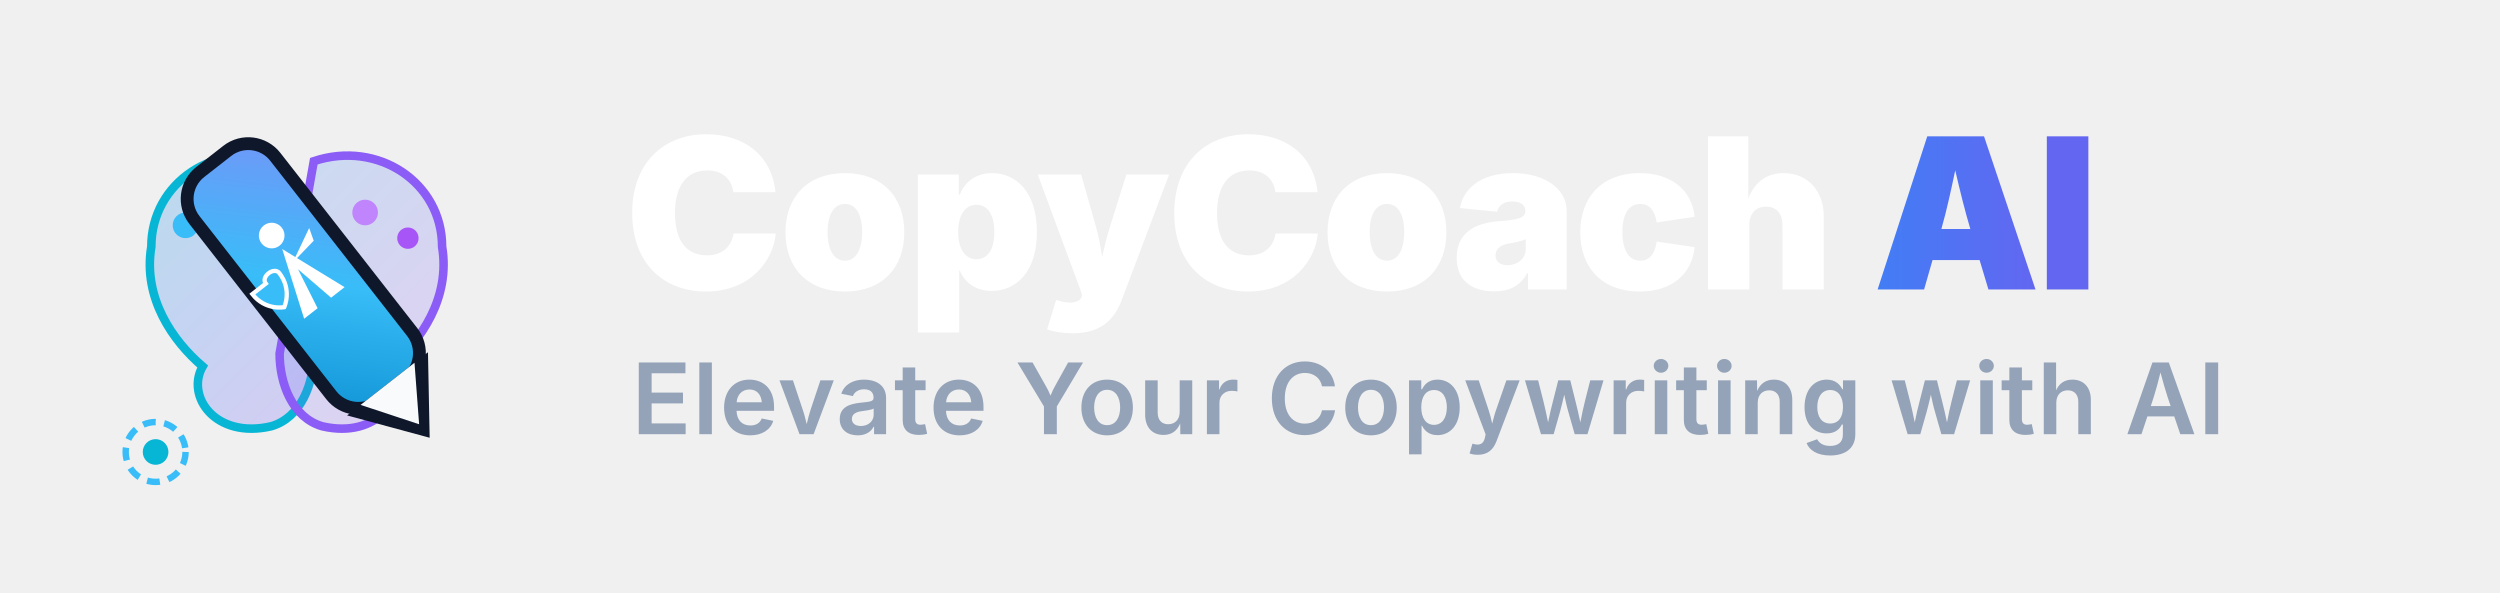
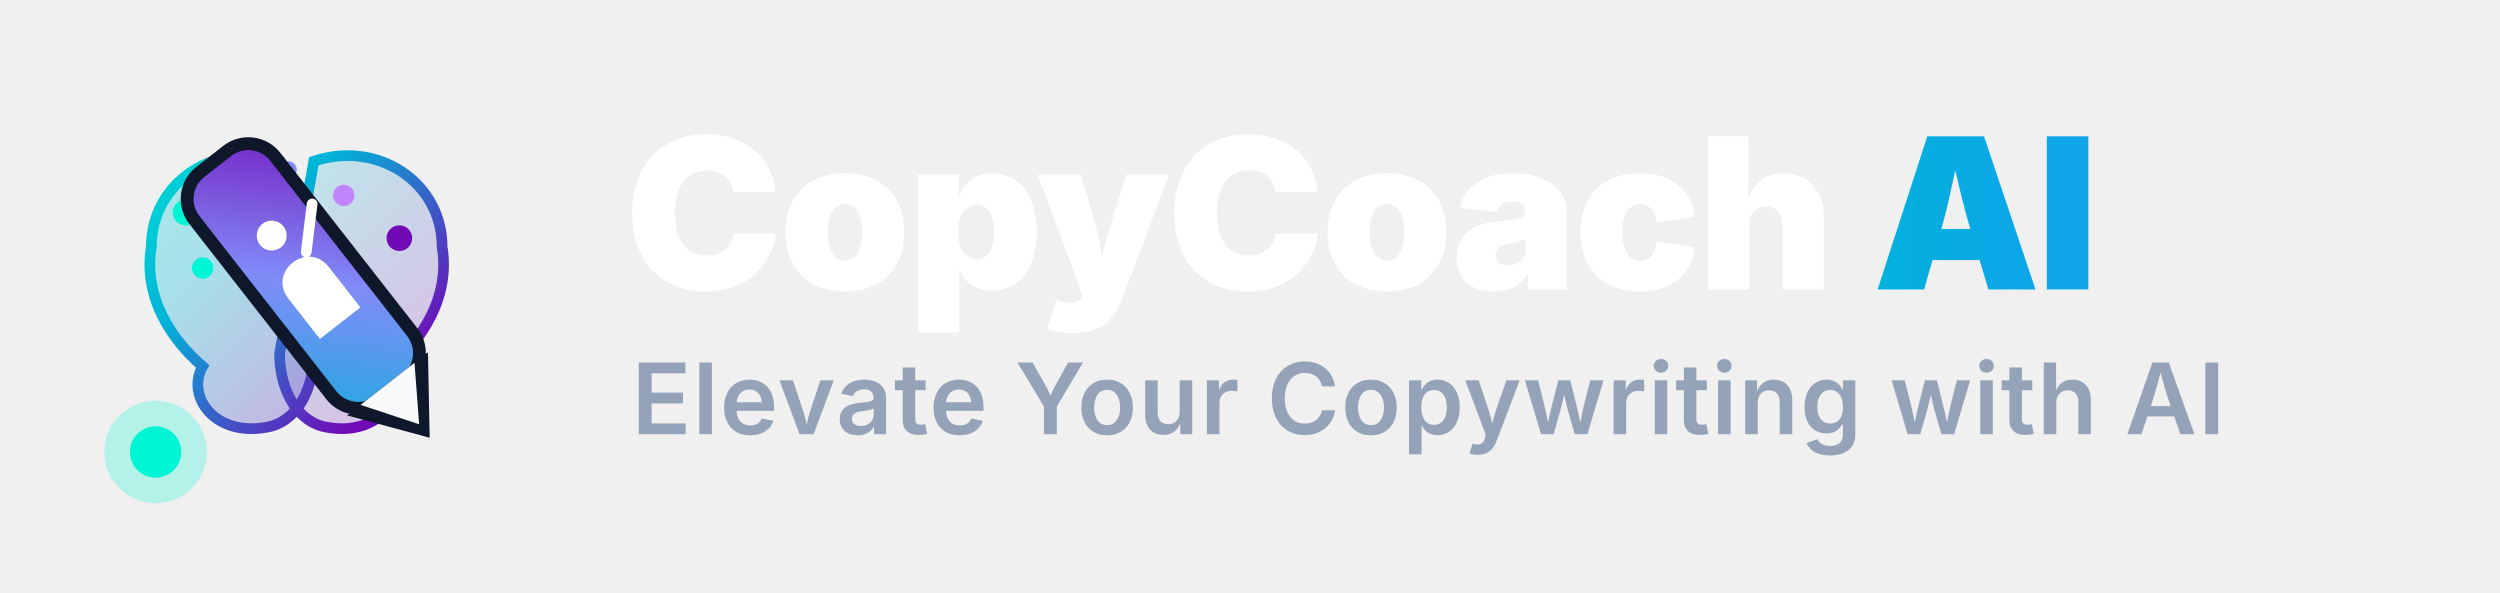
<svg xmlns="http://www.w3.org/2000/svg" viewBox="0 0 380 90" fill="none">
  <defs>
    <linearGradient id="brainGradDark" x1="10" y1="10" x2="80" y2="80" gradientUnits="userSpaceOnUse">
-       <stop offset="0%" stop-color="#06B6D4" />
-       <stop offset="50%" stop-color="#3B82F6" />
-       <stop offset="100%" stop-color="#8B5CF6" />
+       <stop offset="0%" stop-color="#00f5d4" />
+       <stop offset="50%" stop-color="#00b4d8" />
+       <stop offset="100%" stop-color="#7209b7" />
    </linearGradient>
    <linearGradient id="pencilGradDark" x1="10" y1="70" x2="70" y2="10" gradientUnits="userSpaceOnUse">
-       <stop offset="0%" stop-color="#0284C7" />
-       <stop offset="50%" stop-color="#38BDF8" />
-       <stop offset="100%" stop-color="#818CF8" />
+       <stop offset="0%" stop-color="#00b4d8" />
+       <stop offset="50%" stop-color="#818CF8" />
+       <stop offset="100%" stop-color="#7209b7" />
    </linearGradient>
    <linearGradient id="textGradAiDark" x1="250" y1="0" x2="310" y2="0" gradientUnits="userSpaceOnUse">
-       <stop offset="0%" stop-color="#38BDF8" />
-       <stop offset="50%" stop-color="#3B82F6" />
-       <stop offset="100%" stop-color="#6366F1" />
+       <stop offset="0%" stop-color="#00f5d4" />
+       <stop offset="50%" stop-color="#00b4d8" />
+       <stop offset="100%" stop-color="#0ea5e9" />
    </linearGradient>
  </defs>
  <g transform="translate(10, 5) scale(0.65)">
-     <path d="M 50 30 C 35 25 20 35 20 50 C 18 62 25 72 32 78 C 28 85 35 95 48 92 C 55 90 58 82 58 75 Z" fill="url(#brainGradDark)" fill-opacity="0.25" stroke="#06B6D4" stroke-width="2" />
-     <path d="M 58 30 C 73 25 88 35 88 50 C 90 62 83 72 76 78 C 80 85 73 95 60 92 C 53 90 50 82 50 75 Z" fill="url(#brainGradDark)" fill-opacity="0.2" stroke="#8B5CF6" stroke-width="2" />
-     <circle cx="28" cy="45" r="3" fill="#38BDF8" />
-     <circle cx="38" cy="40" r="2.5" fill="#06B6D4" />
-     <circle cx="48" cy="48" r="3" fill="#60A5FA" />
-     <circle cx="70" cy="42" r="3" fill="#C084FC" />
-     <circle cx="80" cy="48" r="2.5" fill="#A855F7" />
+     <path d="M 50 30 C 35 25 20 35 20 50 C 18 62 25 72 32 78 C 28 85 35 95 48 92 C 55 90 58 82 58 75 Z" fill="url(#brainGradDark)" fill-opacity="0.3" stroke="url(#brainGradDark)" stroke-width="2.5" />
+     <path d="M 58 30 C 73 25 88 35 88 50 C 90 62 83 72 76 78 C 80 85 73 95 60 92 C 53 90 50 82 50 75 Z" fill="url(#brainGradDark)" fill-opacity="0.2" stroke="url(#brainGradDark)" stroke-width="2.5" />
+     <circle cx="28" cy="42" r="3" fill="#00f5d4" />
+     <circle cx="40" cy="36" r="2.5" fill="#00b4d8" />
+     <circle cx="52" cy="32" r="2" fill="#818CF8" />
+     <circle cx="65" cy="38" r="2.5" fill="#C084FC" />
+     <circle cx="78" cy="48" r="3" fill="#7209b7" />
+     <circle cx="32" cy="55" r="2.5" fill="#00f5d4" />
+     <circle cx="48" cy="50" r="2.5" fill="#00b4d8" />
+     <circle cx="62" cy="55" r="2" fill="#818CF8" />
    <g transform="rotate(-38 58 60)">
      <rect x="46" y="22" width="24" height="68" rx="8" fill="url(#pencilGradDark)" stroke="#0F172A" stroke-width="3" />
-       <circle cx="58" cy="44" r="3" fill="#FFFFFF" />
-       <path d="M 58 48 L 52 64 L 56 64 L 58 54 L 60 64 L 64 64 Z" fill="#FFFFFF" />
-       <path d="M 50 52 C 50 50 54 50 54 52 C 54 57 50 59 50 59 C 50 59 46 57 46 52 Z" fill="#38BDF8" stroke="#FFFFFF" stroke-width="1" />
-       <path d="M 58 52 L 66 48 L 65 51 Z" fill="#FFFFFF" />
+       <circle cx="58" cy="44" r="3.5" fill="#FFFFFF" />
+       <path d="M 52 58 C 52 50 64 50 64 58 L 64 70 L 52 70 Z" fill="#FFFFFF" />
+       <line x1="62" y1="52" x2="70" y2="44" stroke="#FFFFFF" stroke-width="2.5" stroke-linecap="round" />
      <path d="M 46 88 L 58 104 L 70 88 Z" fill="#0F172A" />
      <path d="M 50 88 L 58 100 L 66 88 Z" fill="#F8FAFC" />
    </g>
-     <circle cx="21" cy="98" r="7" stroke="#38BDF8" stroke-width="1.5" stroke-dasharray="3 2" fill="none" />
-     <circle cx="21" cy="98" r="3" fill="#06B6D4" />
+     <circle cx="21" cy="98" r="6" fill="#00f5d4" />
+     <circle cx="21" cy="98" r="12" fill="#00f5d4" opacity="0.25" />
  </g>
  <text x="95" y="44" font-family="system-ui, -apple-system, sans-serif" font-weight="900" font-size="32" fill="#FFFFFF" letter-spacing="-0.5">CopyCoach <tspan fill="url(#textGradAiDark)">AI</tspan>
  </text>
  <text x="96" y="66" font-family="system-ui, -apple-system, sans-serif" font-weight="600" font-size="15" fill="#94A3B8" letter-spacing="0.2">Elevate Your Copywriting with AI</text>
</svg>
